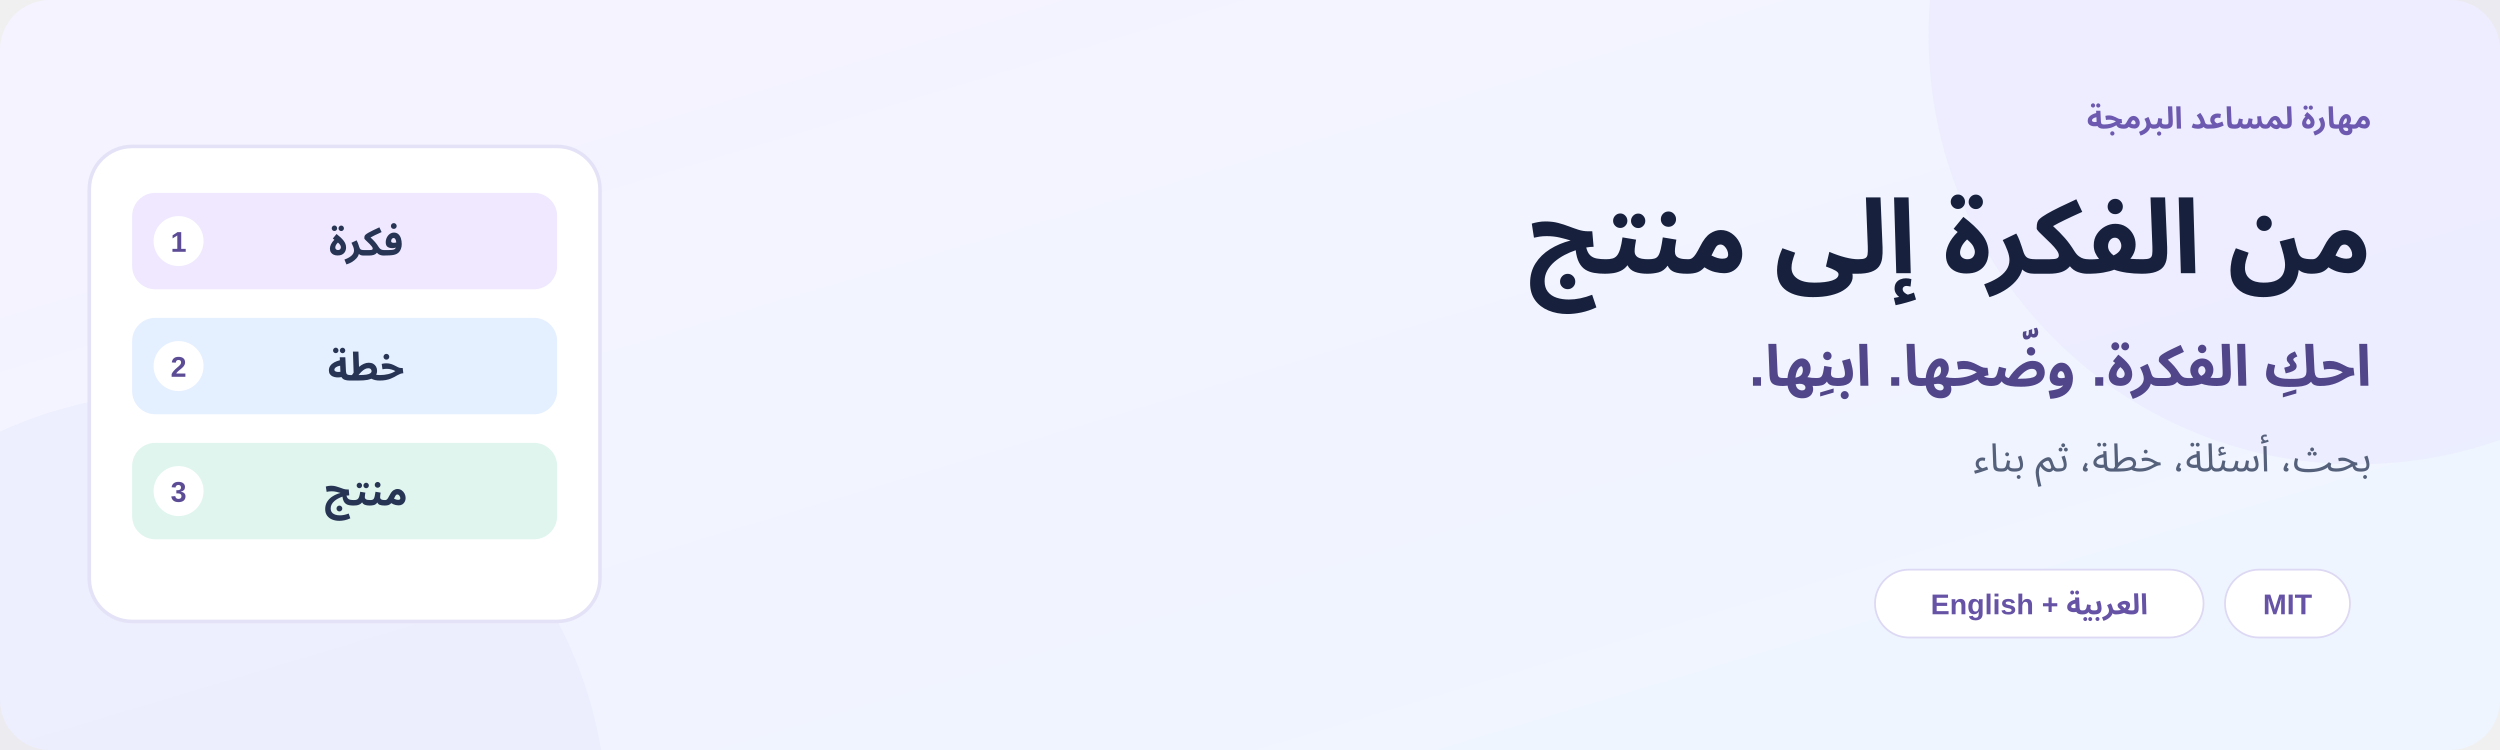
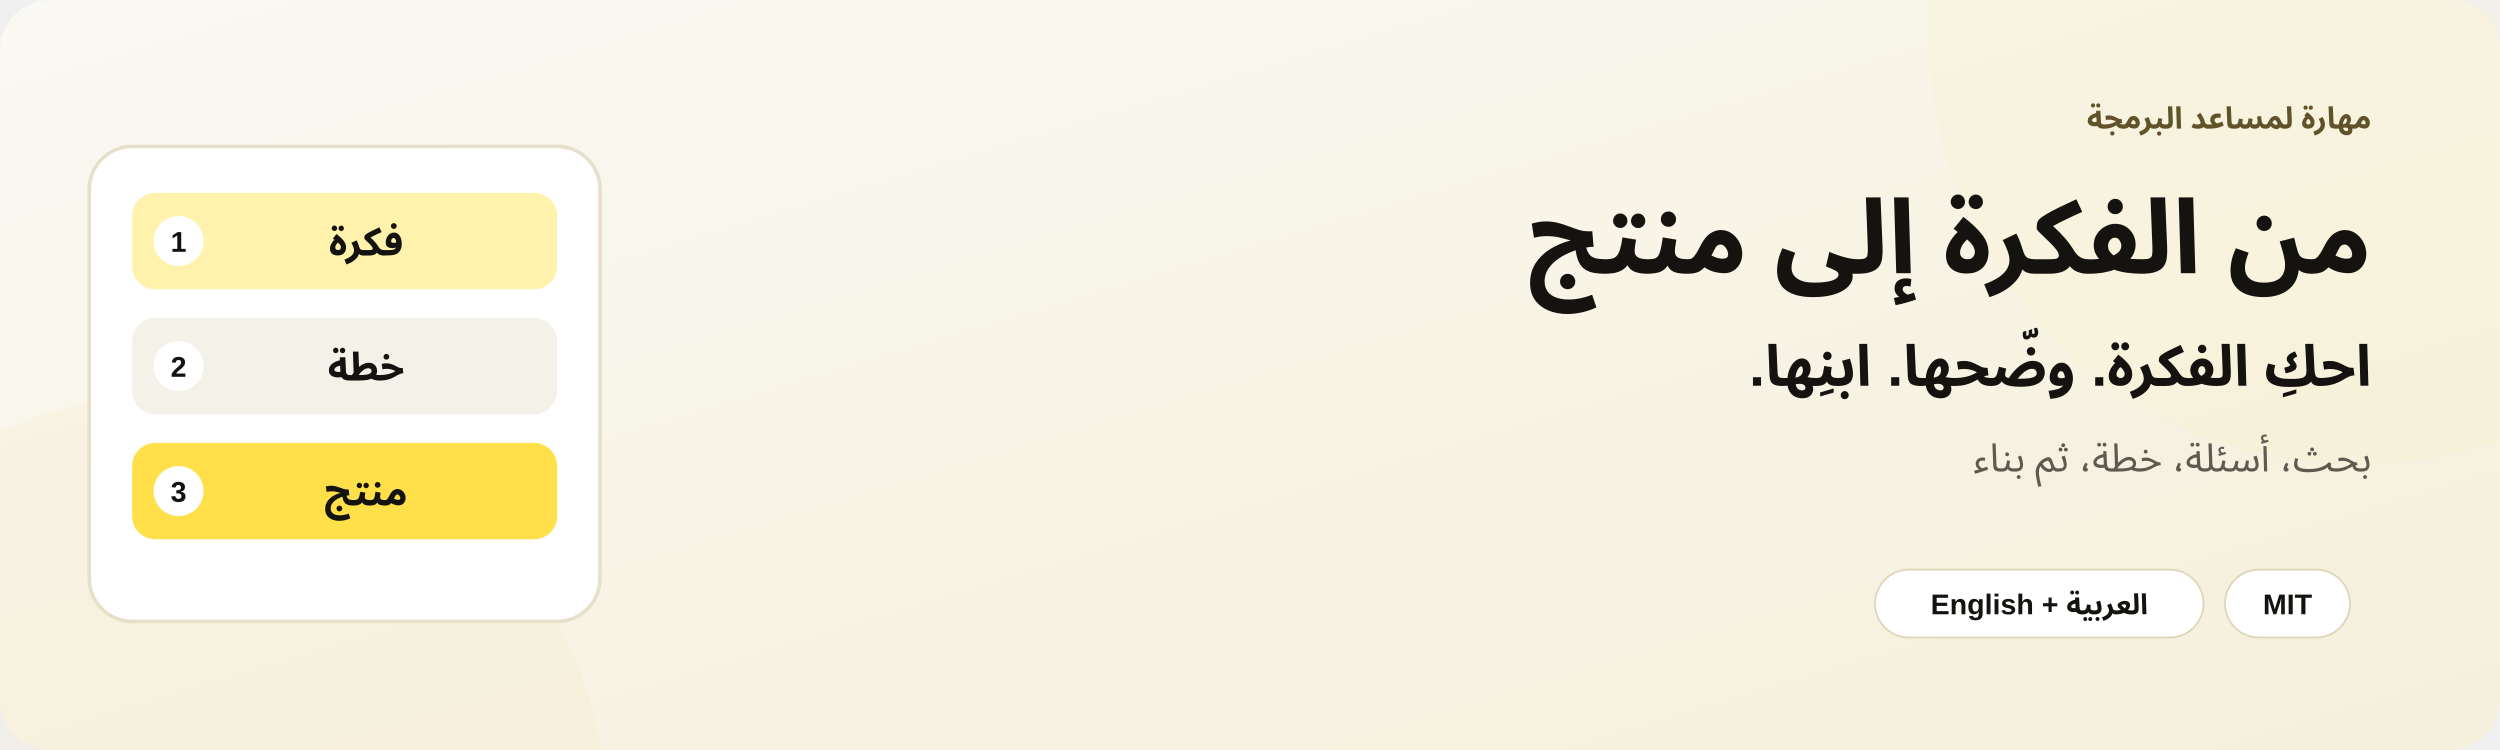
<svg xmlns="http://www.w3.org/2000/svg" width="700" height="210" viewBox="0 0 1400 420" role="img">
  <defs>
    <linearGradient id="bg" x2="1" y2="1">
-       <stop stop-color="#f5f3ff" />
-       <stop offset="1" stop-color="#eef5ff" />
+       <stop stop-color="#FAF8F2" />
+       <stop offset="1" stop-color="#F5F0DB" />
    </linearGradient>
    <linearGradient id="accent">
-       <stop stop-color="#8b5cf6" />
-       <stop offset="1" stop-color="#6366f1" />
+       <stop stop-color="#FFE04A" />
+       <stop offset="1" stop-color="#E3BD18" />
    </linearGradient>
  </defs>
  <g font-family="Arial, Noto Sans Arabic, sans-serif">
    <rect width="1400" height="420" rx="28" fill="url(#bg)" />
-     <circle cx="1320" cy="20" r="240" fill="#8b5cf6" opacity=".045" />
-     <circle cx="100" cy="460" r="240" fill="#6366f1" opacity=".04" />
-     <text x="1328" y="72" fill="#6d5ab0" font-size="17" font-weight="700" text-anchor="start" direction="rtl" unicode-bidi="plaintext">مهارة لمساعد البرمجة</text>
-     <text x="1328" y="153" fill="#17213d" font-size="58" font-weight="700" text-anchor="start" direction="rtl" unicode-bidi="plaintext">من الفكرة إلى منتج</text>
-     <text x="1328" y="216" fill="#51468a" font-size="32" font-weight="700" text-anchor="start" direction="rtl" unicode-bidi="plaintext">احكِ الفكرة. وضّحها. ابنِها.</text>
-     <text x="1328" y="264" fill="#55617b" font-size="22" font-weight="400" text-anchor="start" direction="rtl" unicode-bidi="plaintext">بحث، أسئلة، خطة، ثم بناء</text>
-     <rect x="50" y="82" width="286" height="266" rx="24" fill="white" stroke="#e4e2f6" stroke-width="2" />
-     <rect x="74" y="108" width="238" height="54" rx="13" fill="#efe8ff" />
+     <circle cx="1320" cy="20" r="240" fill="#FFE04A" opacity=".045" />
+     <circle cx="100" cy="460" r="240" fill="#E3BD18" opacity=".04" />
+     <text x="1328" y="72" fill="#61522A" font-size="17" font-weight="700" text-anchor="start" direction="rtl" unicode-bidi="plaintext">مهارة لمساعد البرمجة</text>
+     <text x="1328" y="153" fill="#15130F" font-size="58" font-weight="700" text-anchor="start" direction="rtl" unicode-bidi="plaintext">من الفكرة إلى منتج</text>
+     <text x="1328" y="216" fill="#15130F" font-size="32" font-weight="700" text-anchor="start" direction="rtl" unicode-bidi="plaintext">احكِ الفكرة. وضّحها. ابنِها.</text>
+     <text x="1328" y="264" fill="#5E5A50" font-size="22" font-weight="400" text-anchor="start" direction="rtl" unicode-bidi="plaintext">بحث، أسئلة، خطة، ثم بناء</text>
+     <rect x="50" y="82" width="286" height="266" rx="24" fill="white" stroke="#E6DFCA" stroke-width="2" />
+     <rect x="74" y="108" width="238" height="54" rx="13" fill="#FFF2AD" />
    <circle cx="100" cy="135" r="14" fill="white" />
-     <text x="100" y="141" fill="#5c4c96" font-size="16" font-weight="700" text-anchor="middle">1</text>
-     <text x="205" y="143" fill="#273454" font-size="22" font-weight="700" text-anchor="middle" direction="rtl" unicode-bidi="plaintext">فكرة</text>
-     <rect x="74" y="178" width="238" height="54" rx="13" fill="#e4efff" />
+     <text x="100" y="141" fill="#15130F" font-size="16" font-weight="700" text-anchor="middle">1</text>
+     <text x="205" y="143" fill="#15130F" font-size="22" font-weight="700" text-anchor="middle" direction="rtl" unicode-bidi="plaintext">فكرة</text>
+     <rect x="74" y="178" width="238" height="54" rx="13" fill="#F4F1E8" />
    <circle cx="100" cy="205" r="14" fill="white" />
-     <text x="100" y="211" fill="#5c4c96" font-size="16" font-weight="700" text-anchor="middle">2</text>
-     <text x="205" y="213" fill="#273454" font-size="22" font-weight="700" text-anchor="middle" direction="rtl" unicode-bidi="plaintext">خطة</text>
-     <rect x="74" y="248" width="238" height="54" rx="13" fill="#dff5ed" />
+     <text x="100" y="211" fill="#15130F" font-size="16" font-weight="700" text-anchor="middle">2</text>
+     <text x="205" y="213" fill="#15130F" font-size="22" font-weight="700" text-anchor="middle" direction="rtl" unicode-bidi="plaintext">خطة</text>
+     <rect x="74" y="248" width="238" height="54" rx="13" fill="#FFE04A" />
    <circle cx="100" cy="275" r="14" fill="white" />
-     <text x="100" y="281" fill="#5c4c96" font-size="16" font-weight="700" text-anchor="middle">3</text>
-     <text x="205" y="283" fill="#273454" font-size="22" font-weight="700" text-anchor="middle" direction="rtl" unicode-bidi="plaintext">منتج</text>
-     <rect x="1050" y="319" width="184" height="38" rx="19" fill="white" stroke="#ddd8f3" />
-     <text x="1142.0" y="344" fill="#6653a6" font-size="16" font-weight="700" text-anchor="middle">English + العربية</text>
-     <rect x="1246" y="319" width="70" height="38" rx="19" fill="white" stroke="#ddd8f3" />
-     <text x="1281.0" y="344" fill="#6653a6" font-size="16" font-weight="700" text-anchor="middle">MIT</text>
+     <text x="100" y="281" fill="#15130F" font-size="16" font-weight="700" text-anchor="middle">3</text>
+     <text x="205" y="283" fill="#15130F" font-size="22" font-weight="700" text-anchor="middle" direction="rtl" unicode-bidi="plaintext">منتج</text>
+     <rect x="1050" y="319" width="184" height="38" rx="19" fill="white" stroke="#DED5B8" />
+     <text x="1142.0" y="344" fill="#15130F" font-size="16" font-weight="700" text-anchor="middle">English + العربية</text>
+     <rect x="1246" y="319" width="70" height="38" rx="19" fill="white" stroke="#DED5B8" />
+     <text x="1281.0" y="344" fill="#15130F" font-size="16" font-weight="700" text-anchor="middle">MIT</text>
  </g>
</svg>
